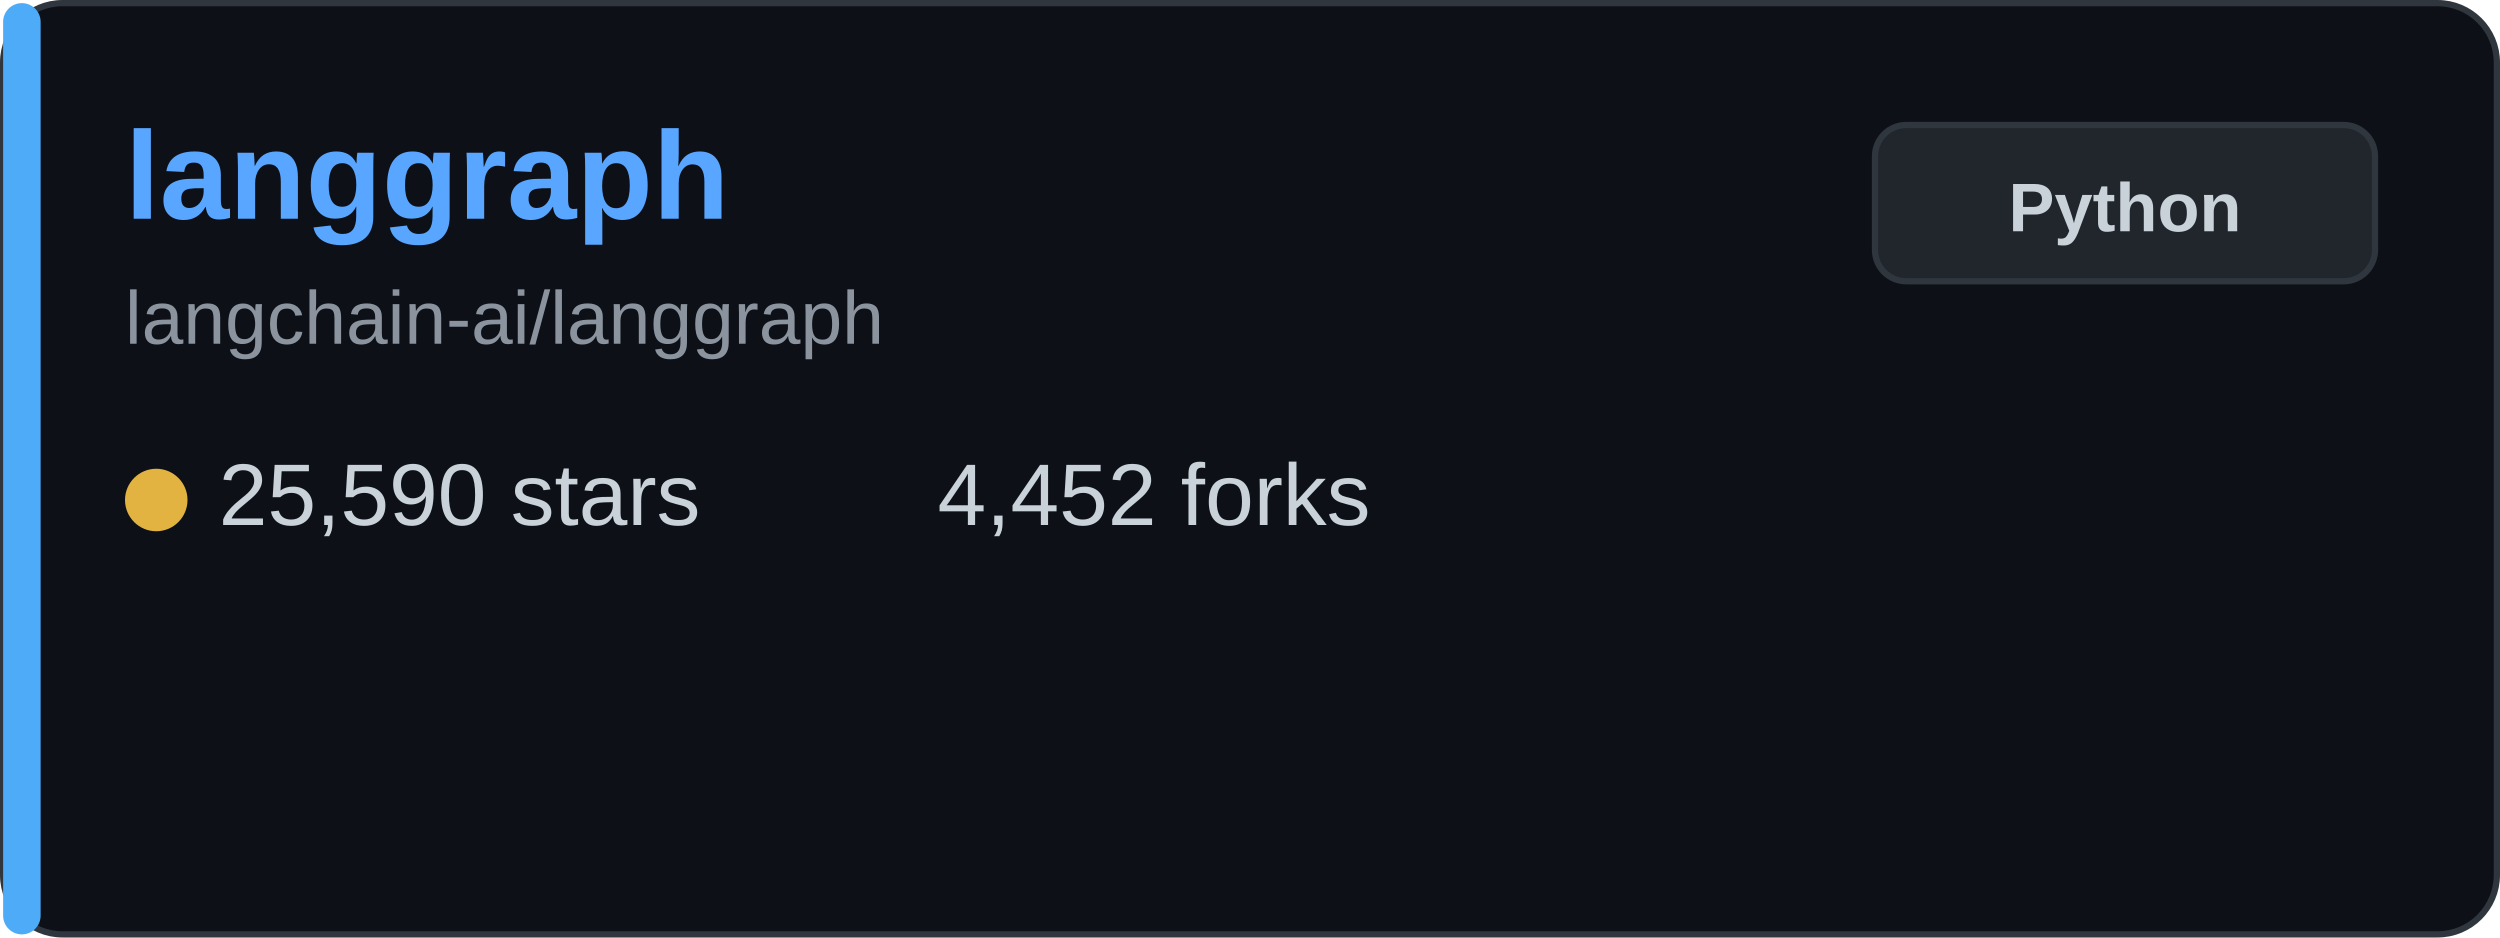
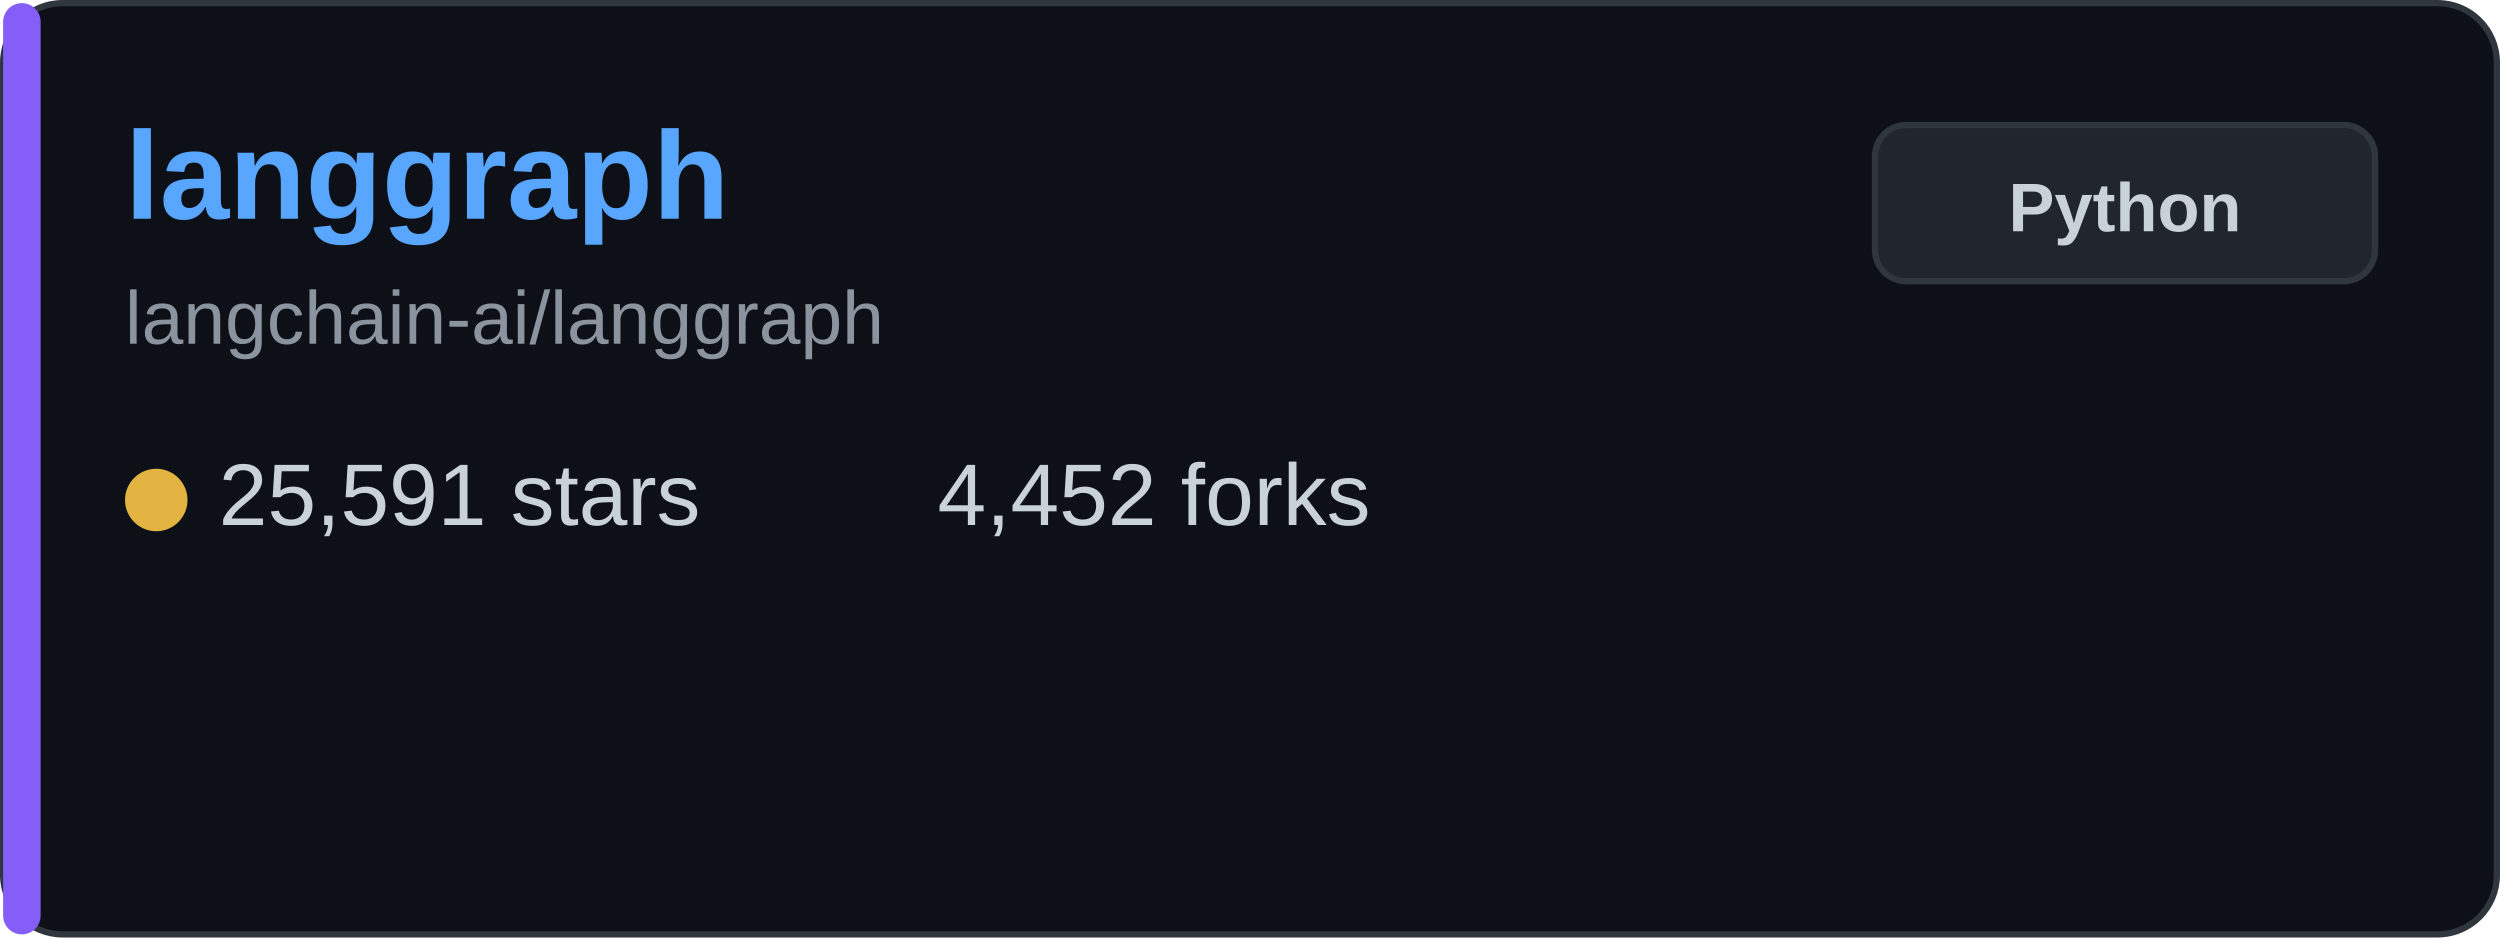
<svg xmlns="http://www.w3.org/2000/svg" width="400" height="150" viewBox="0 0 400 150" fill="none">
  <rect x="0.5" y="0.5" width="399" height="149" rx="9.5" fill="#0d1117" stroke="#30363d" />
-   <rect x="0.5" y="0.5" width="6" height="149" rx="3" fill="#4dabf7" />
+   <rect x="0.5" y="0.5" width="6" height="149" rx="3" fill="#845ef7" />
  <text x="20" y="35" font-family="Arial, sans-serif" font-size="20" font-weight="bold" fill="#58a6ff">langgraph</text>
  <text x="20" y="55" font-family="Arial, sans-serif" font-size="12" fill="#8b949e">langchain-ai/langgraph</text>
  <g transform="translate(20, 80)">
    <circle cx="5" cy="0" r="5" fill="#e3b341" />
-     <text x="15" y="4" font-family="Arial, sans-serif" font-size="14" fill="#c9d1d9">25,590 stars</text>
+     <text x="15" y="4" font-family="Arial, sans-serif" font-size="14" fill="#c9d1d9">25,591 stars</text>
  </g>
  <g transform="translate(150, 80)">
    <text x="0" y="4" font-family="Arial, sans-serif" font-size="14" fill="#c9d1d9">4,452 forks</text>
  </g>
  <rect x="300" y="20" width="80" height="25" rx="5" fill="#21262d" stroke="#30363d" />
  <text x="340" y="37" font-family="Arial, sans-serif" font-size="11" font-weight="bold" fill="#c9d1d9" text-anchor="middle">Python</text>
</svg>
